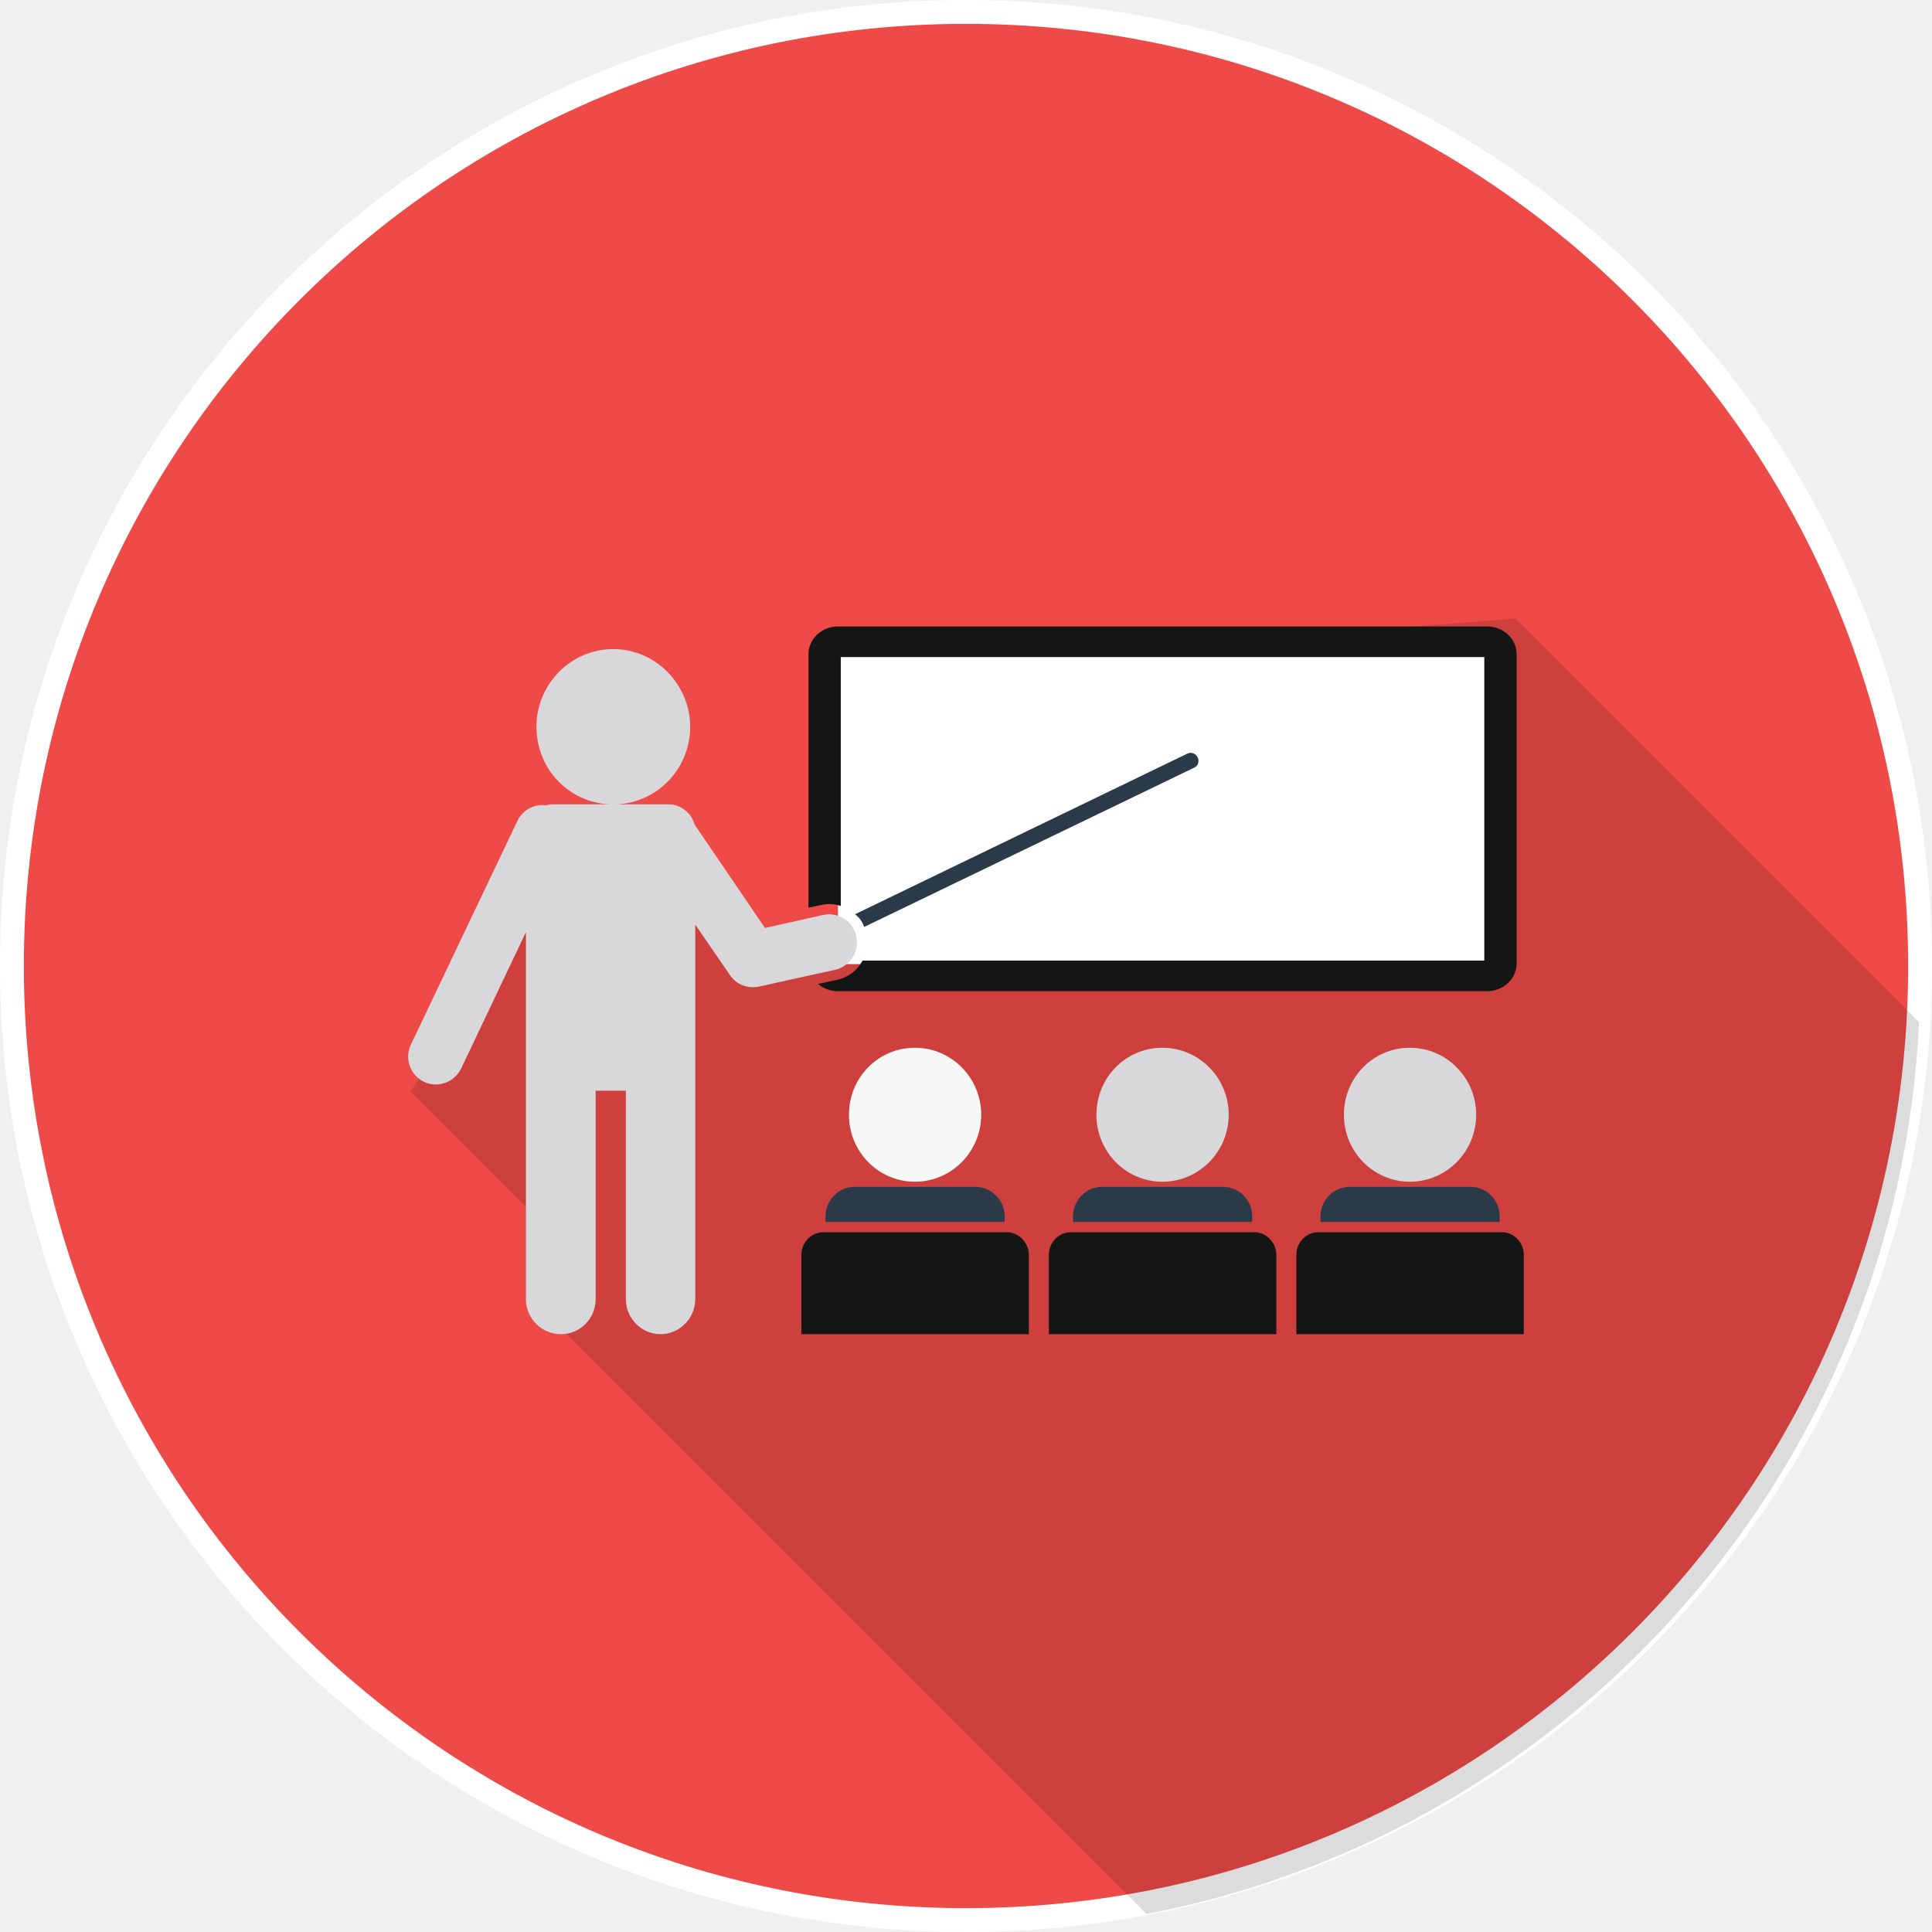
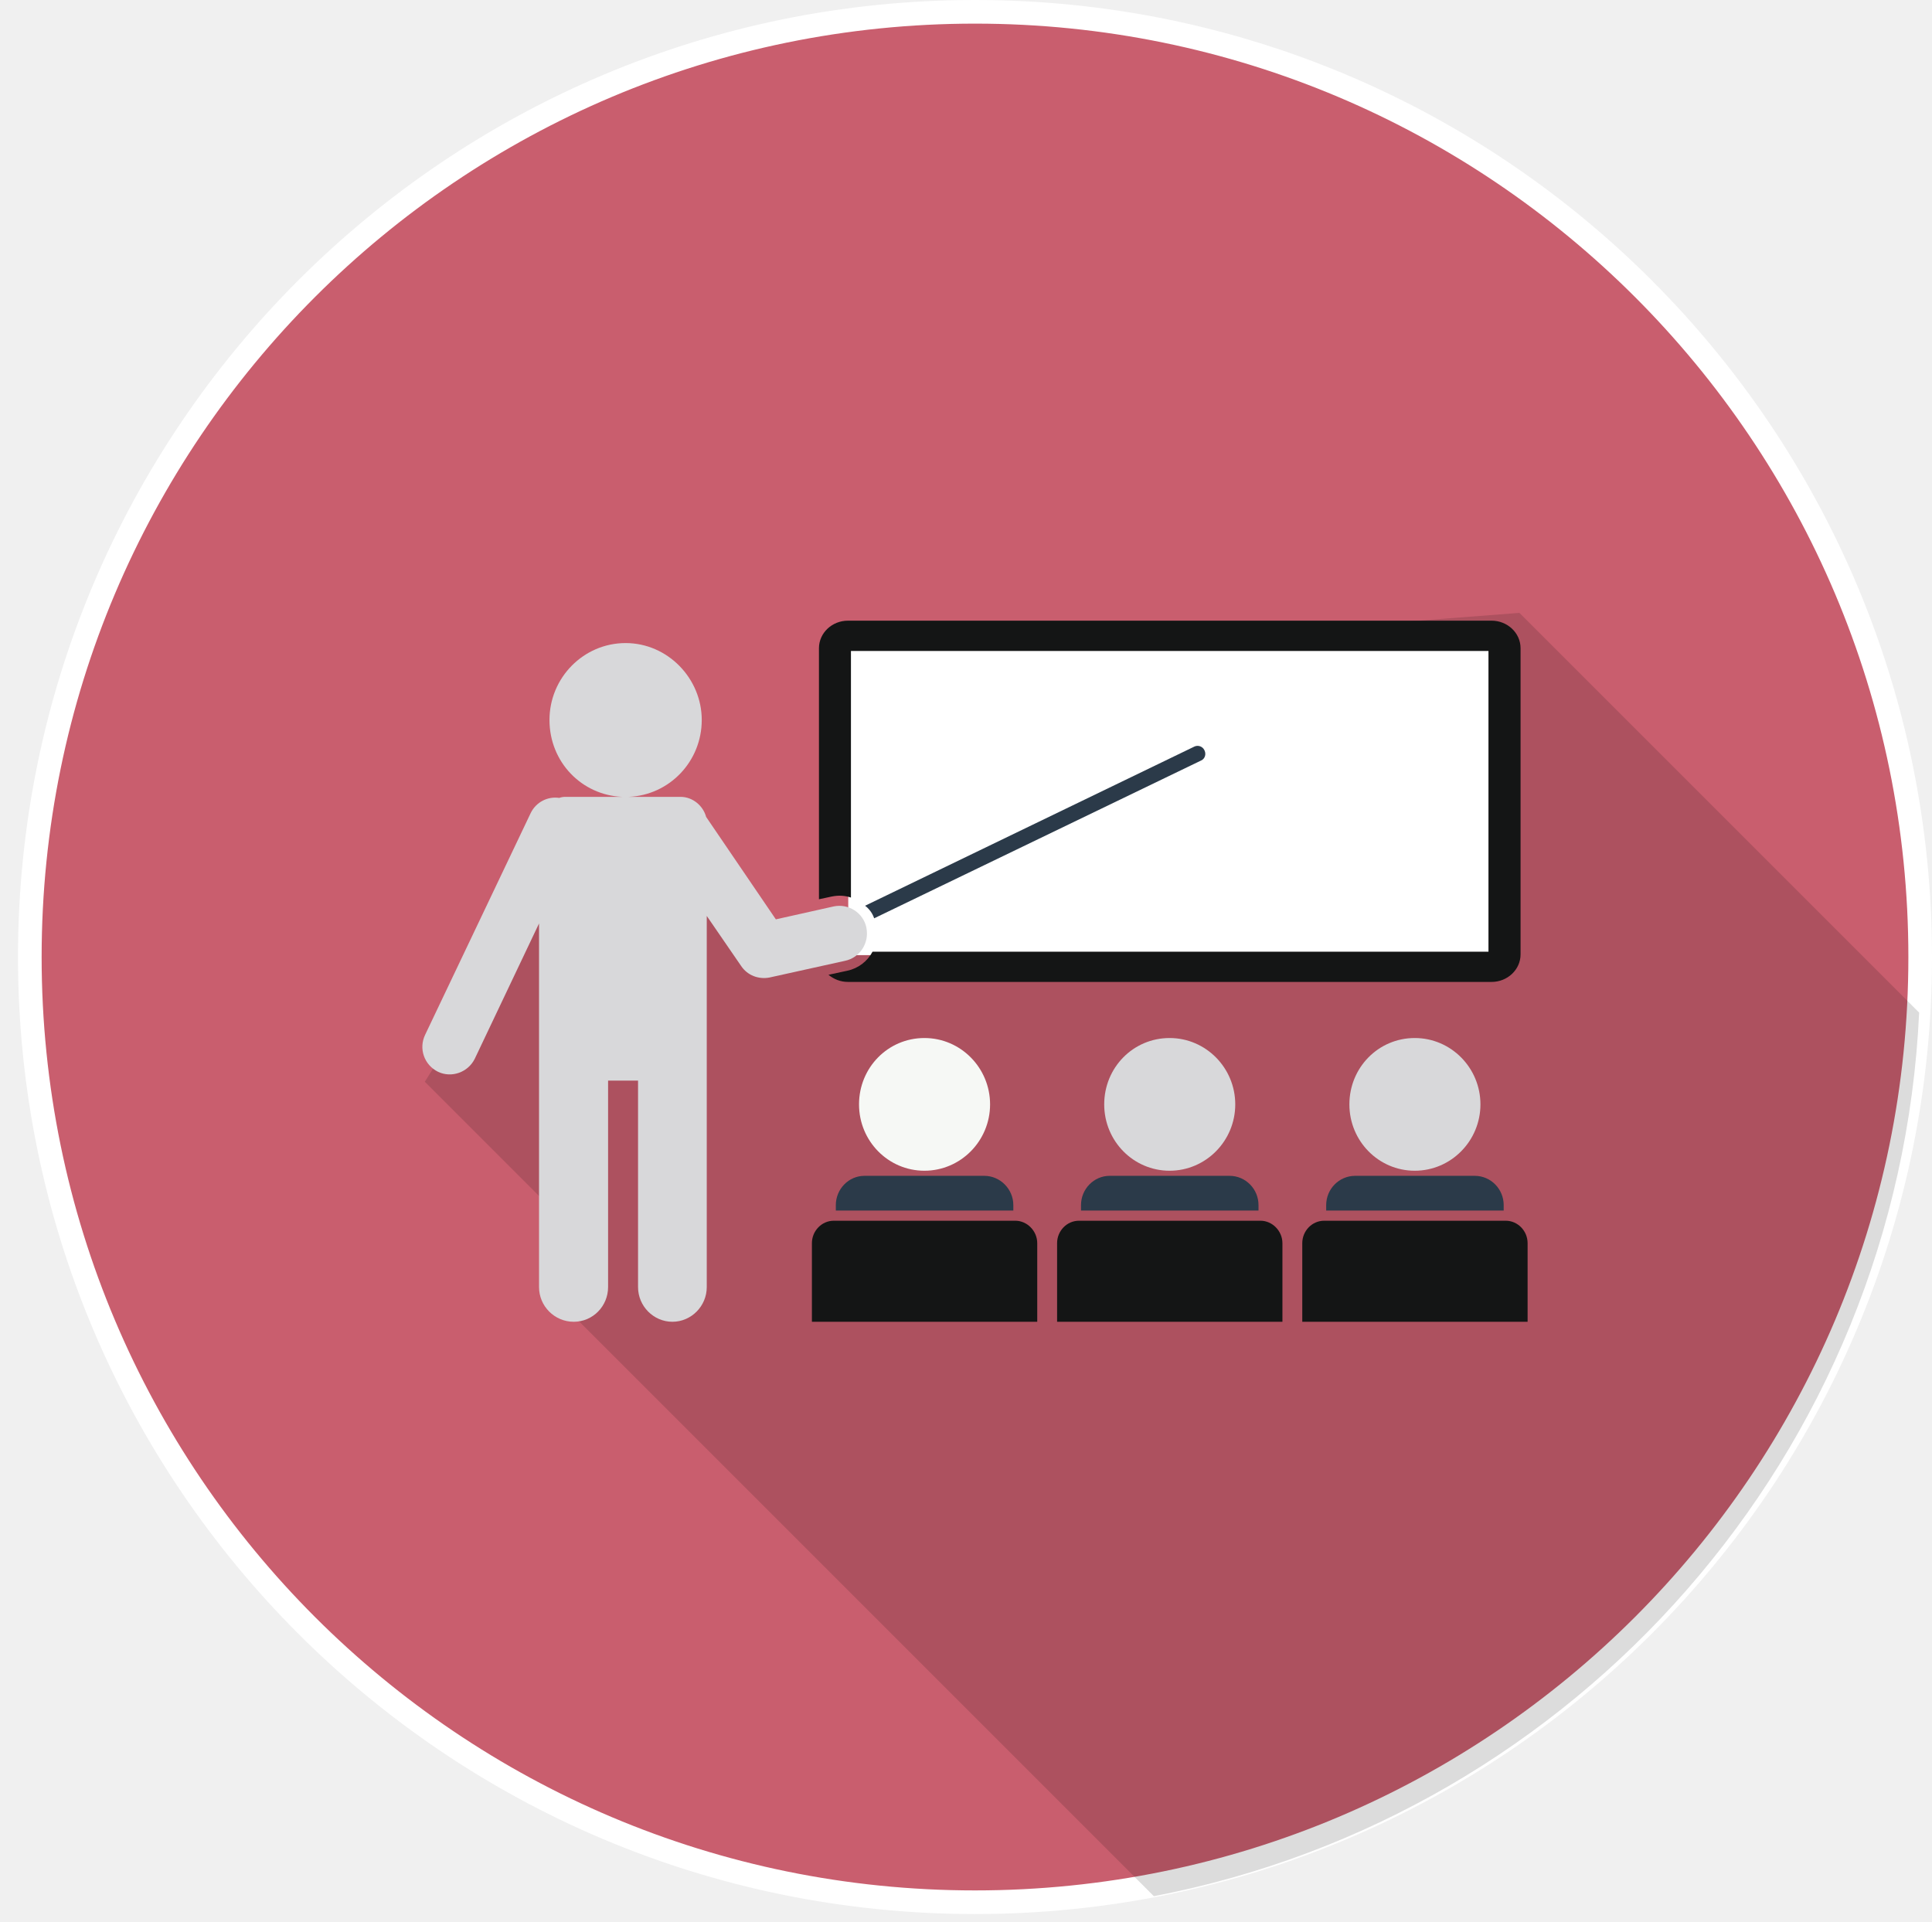
- <svg xmlns="http://www.w3.org/2000/svg" id="a" viewBox="0 0 405 405">
-   <circle cx="202.5" cy="202.5" r="200" style="fill:#ee4a48; stroke:#fff; stroke-miterlimit:10; stroke-width:5px;" />
-   <path d="M402.27,214.25l-84.57-84.57-134.83,10.43-3.33,55.52-15.54,5.53-45.76-23.52-32.16,51.25,27.29,27.29,.35,18.42,126.62,126.62c89.36-17.11,157.6-93.68,161.94-186.96Z" style="opacity:.14;" />
+ <svg xmlns="http://www.w3.org/2000/svg" id="a" viewBox="0 0 408.81 406.54">
+   <circle cx="206.31" cy="202.5" r="200" style="fill:#c95e6e; stroke:#fff; stroke-miterlimit:10; stroke-width:5px;" />
+   <path d="M406.08,214.25l-84.57-84.57-134.83,10.43-3.33,55.52-15.54,5.53-45.76-23.52-32.16,51.25,27.29,27.29,.35,18.42,126.62,126.62c89.36-17.11,157.6-93.68,161.94-186.96Z" style="opacity:.14;" />
  <g>
-     <rect x="175.67" y="135.76" width="136.64" height="66.34" style="fill:#fff;" />
+     <rect x="179.49" y="135.76" width="136.64" height="66.34" style="fill:#fff;" />
    <g>
-       <path d="M173.05,254.99v1.15h37.56v-1.15c0-3.38-2.78-6.19-6.13-6.19h-25.37c-3.35,0-6.06,2.81-6.06,6.19Z" style="fill:#2b3a49;" />
-       <path d="M224.93,254.99v1.15h37.56v-1.15c0-3.38-2.71-6.19-6.13-6.19h-25.37c-3.35,0-6.06,2.81-6.06,6.19Z" style="fill:#2b3a49;" />
-       <path d="M276.81,254.99v1.15h37.56v-1.15c0-3.38-2.71-6.19-6.13-6.19h-25.3c-3.42,0-6.13,2.81-6.13,6.19Z" style="fill:#2b3a49;" />
-       <path d="M176.25,189.92v-52.18h134.9v63.63H180.81c-1.07,2.02-2.99,3.53-5.34,4.03l-3.99,.86c1.14,.94,2.57,1.51,4.13,1.51h136.19c3.35,0,6.13-2.59,6.13-5.83v-64.78c0-3.24-2.78-5.83-6.13-5.83H175.61c-3.35,0-6.13,2.59-6.13,5.83v53.12l2.71-.58c1.43-.29,2.78-.22,4.06,.22Z" style="fill:#141515;" />
-       <path d="M295.55,247.72c7.7,0,13.9-6.33,13.9-14.04s-6.2-14.04-13.9-14.04-13.83,6.26-13.83,14.04,6.2,14.04,13.83,14.04Z" style="fill:#d8d8da;" />
-       <path d="M243.67,247.72c7.7,0,13.9-6.33,13.9-14.04s-6.2-14.04-13.9-14.04-13.83,6.26-13.83,14.04,6.2,14.04,13.83,14.04Z" style="fill:#d8d8da;" />
-       <path d="M262.91,258.3h-38.41c-2.57,0-4.63,2.16-4.63,4.75v16.63h47.68v-16.63c0-2.59-2.14-4.75-4.63-4.75Z" style="fill:#141515;" />
-       <path d="M191.79,247.72c7.7,0,13.9-6.33,13.9-14.04s-6.2-14.04-13.9-14.04-13.83,6.26-13.83,14.04,6.2,14.04,13.83,14.04Z" style="fill:#f6f8f5;" />
-       <path d="M314.79,258.3h-38.41c-2.57,0-4.63,2.16-4.63,4.75v16.63h47.68v-16.63c0-2.59-2.07-4.75-4.63-4.75Z" style="fill:#141515;" />
-       <path d="M211.03,258.3h-38.41c-2.57,0-4.63,2.16-4.63,4.75v16.63h47.68v-16.63c0-2.59-2.14-4.75-4.63-4.75Z" style="fill:#141515;" />
-       <path d="M179.53,196.32c-.64-3.17-3.78-5.18-6.91-4.53l-12.26,2.74-14.75-21.67c-.64-2.38-2.85-4.25-5.42-4.25h-10.97c8.62-.36,15.46-7.49,15.46-16.27s-7.2-16.27-16.11-16.27-16.11,7.34-16.11,16.27,6.84,15.91,15.39,16.27h-12.04c-.43,0-.86,.07-1.28,.22-2.42-.36-4.92,.86-6.06,3.24l-22.31,46.86c-1.43,2.95-.21,6.41,2.71,7.85,2.85,1.37,6.34,.14,7.77-2.73l13.61-28.65v76.94c0,4.03,3.28,7.34,7.34,7.34s7.27-3.31,7.27-7.34v-43.69h6.34v43.69c0,4.03,3.28,7.34,7.27,7.34s7.27-3.31,7.27-7.34v-78.53l7.27,10.58c1.35,2.02,3.71,2.88,5.99,2.45l15.96-3.53c3.21-.65,5.2-3.81,4.56-6.98Z" style="fill:#d8d8da;" />
-       <path d="M250.37,160.91c.78-.36,1.07-1.3,.71-2.09l-.07-.14c-.36-.72-1.28-1.08-2.07-.72l-69.7,33.69c.86,.65,1.57,1.58,1.92,2.66l69.2-33.4Z" style="fill:#2b3a49;" />
+       <path d="M176.86,254.99v1.15h37.56v-1.15c0-3.38-2.78-6.19-6.13-6.19h-25.37c-3.35,0-6.06,2.81-6.06,6.19Z" style="fill:#2b3a49;" />
+       <path d="M228.74,254.99v1.15h37.56v-1.15c0-3.38-2.71-6.19-6.13-6.19h-25.37c-3.35,0-6.06,2.81-6.06,6.19Z" style="fill:#2b3a49;" />
+       <path d="M280.62,254.99v1.15h37.56v-1.15c0-3.38-2.71-6.19-6.13-6.19h-25.3c-3.42,0-6.13,2.81-6.13,6.19Z" style="fill:#2b3a49;" />
+       <path d="M180.06,189.92v-52.18h134.9v63.63H184.63c-1.07,2.02-2.99,3.53-5.34,4.03l-3.99,.86c1.14,.94,2.57,1.51,4.13,1.51h136.19c3.35,0,6.13-2.59,6.13-5.83v-64.78c0-3.24-2.78-5.83-6.13-5.83H179.42c-3.35,0-6.13,2.59-6.13,5.83v53.12l2.71-.58c1.43-.29,2.78-.22,4.06,.22Z" style="fill:#141515;" />
+       <path d="M299.36,247.72c7.7,0,13.9-6.33,13.9-14.04s-6.2-14.04-13.9-14.04-13.83,6.26-13.83,14.04,6.2,14.04,13.83,14.04Z" style="fill:#d8d8da;" />
+       <path d="M247.48,247.72c7.7,0,13.9-6.33,13.9-14.04s-6.2-14.04-13.9-14.04-13.83,6.26-13.83,14.04,6.2,14.04,13.83,14.04Z" style="fill:#d8d8da;" />
+       <path d="M266.72,258.3h-38.41c-2.57,0-4.63,2.16-4.63,4.75v16.63h47.68v-16.63c0-2.59-2.14-4.75-4.63-4.75Z" style="fill:#141515;" />
+       <path d="M195.6,247.72c7.7,0,13.9-6.33,13.9-14.04s-6.2-14.04-13.9-14.04-13.83,6.26-13.83,14.04,6.2,14.04,13.83,14.04Z" style="fill:#f6f8f5;" />
+       <path d="M318.6,258.3h-38.41c-2.57,0-4.63,2.16-4.63,4.75v16.63h47.68v-16.63c0-2.59-2.07-4.75-4.63-4.75Z" style="fill:#141515;" />
+       <path d="M214.84,258.3h-38.41c-2.57,0-4.63,2.16-4.63,4.75v16.63h47.68v-16.63c0-2.59-2.14-4.75-4.63-4.75Z" style="fill:#141515;" />
+       <path d="M183.34,196.32c-.64-3.17-3.78-5.18-6.91-4.53l-12.26,2.74-14.75-21.67c-.64-2.38-2.85-4.25-5.42-4.25h-10.97c8.62-.36,15.46-7.49,15.46-16.27s-7.2-16.27-16.11-16.27-16.11,7.34-16.11,16.27,6.84,15.91,15.39,16.27h-12.04c-.43,0-.86,.07-1.28,.22-2.42-.36-4.92,.86-6.06,3.24l-22.31,46.86c-1.43,2.95-.21,6.41,2.71,7.85,2.85,1.37,6.34,.14,7.77-2.73l13.61-28.65v76.94c0,4.03,3.28,7.34,7.34,7.34s7.27-3.31,7.27-7.34v-43.69h6.34v43.69c0,4.03,3.28,7.34,7.27,7.34s7.27-3.31,7.27-7.34v-78.53l7.27,10.58c1.35,2.02,3.71,2.88,5.99,2.45l15.96-3.53c3.21-.65,5.2-3.81,4.56-6.98Z" style="fill:#d8d8da;" />
+       <path d="M254.18,160.91c.78-.36,1.07-1.3,.71-2.09l-.07-.14c-.36-.72-1.28-1.08-2.07-.72l-69.7,33.69c.86,.65,1.57,1.58,1.92,2.66l69.2-33.4Z" style="fill:#2b3a49;" />
    </g>
  </g>
</svg>
